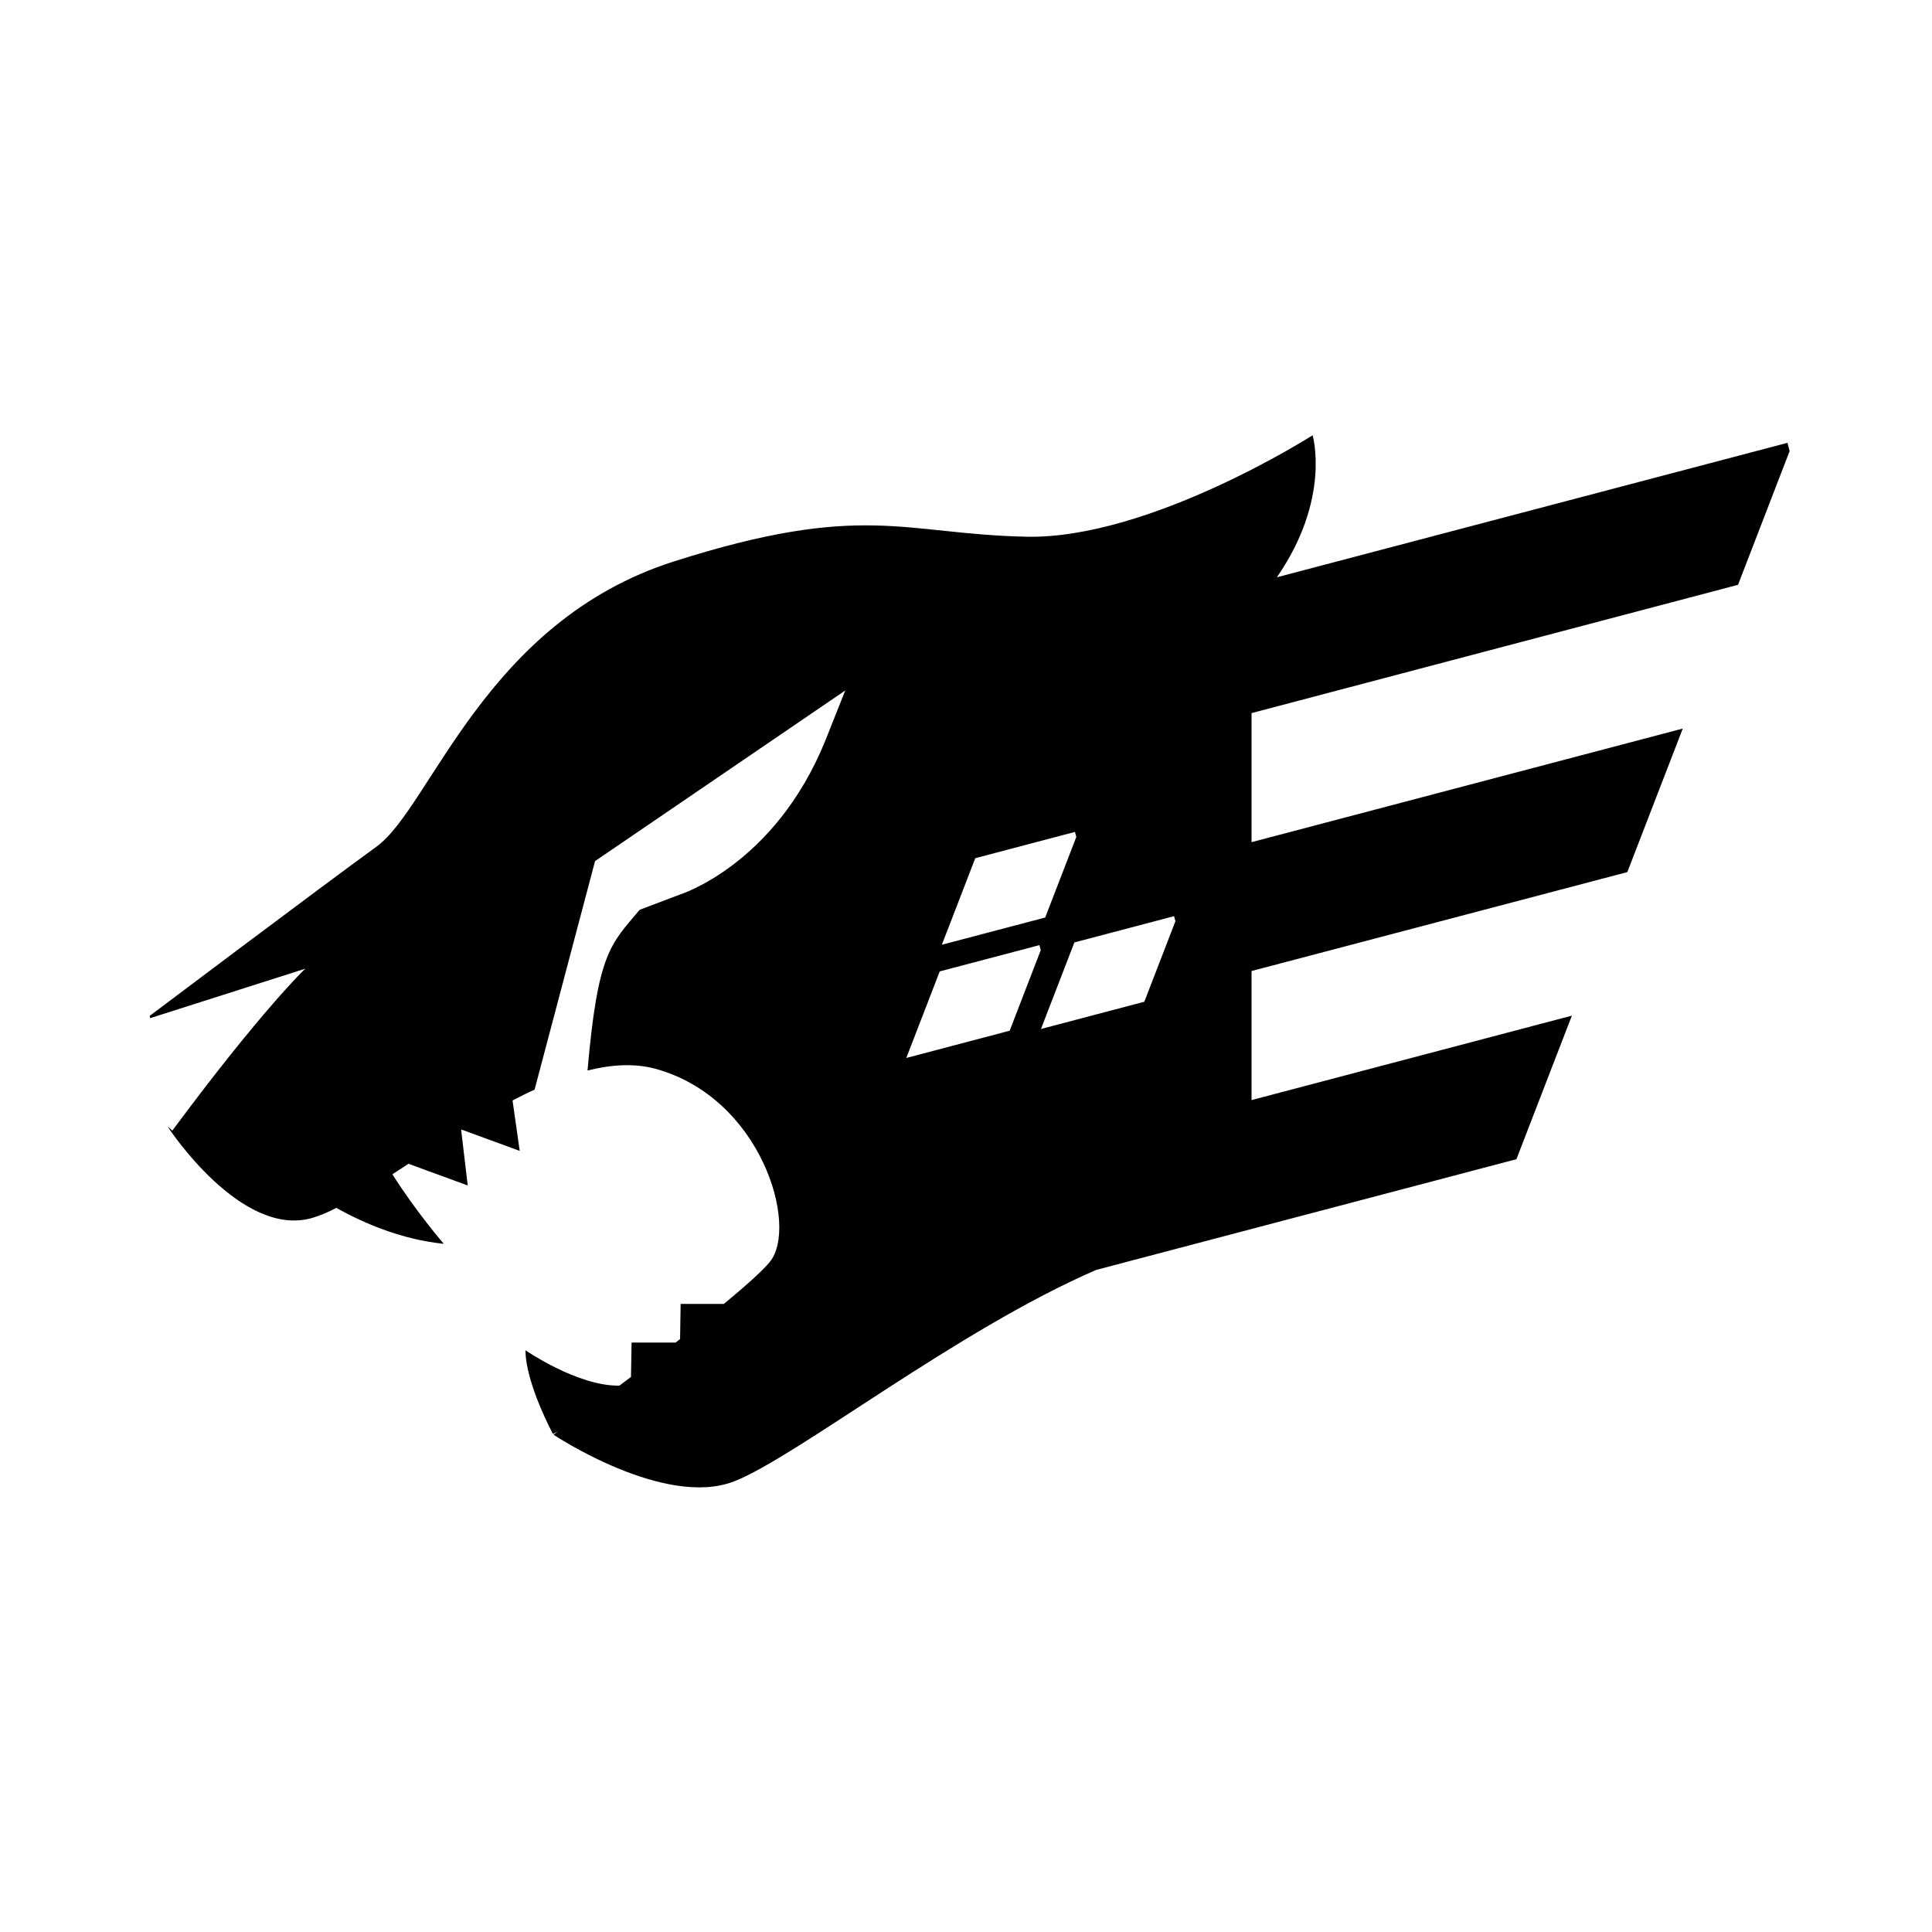
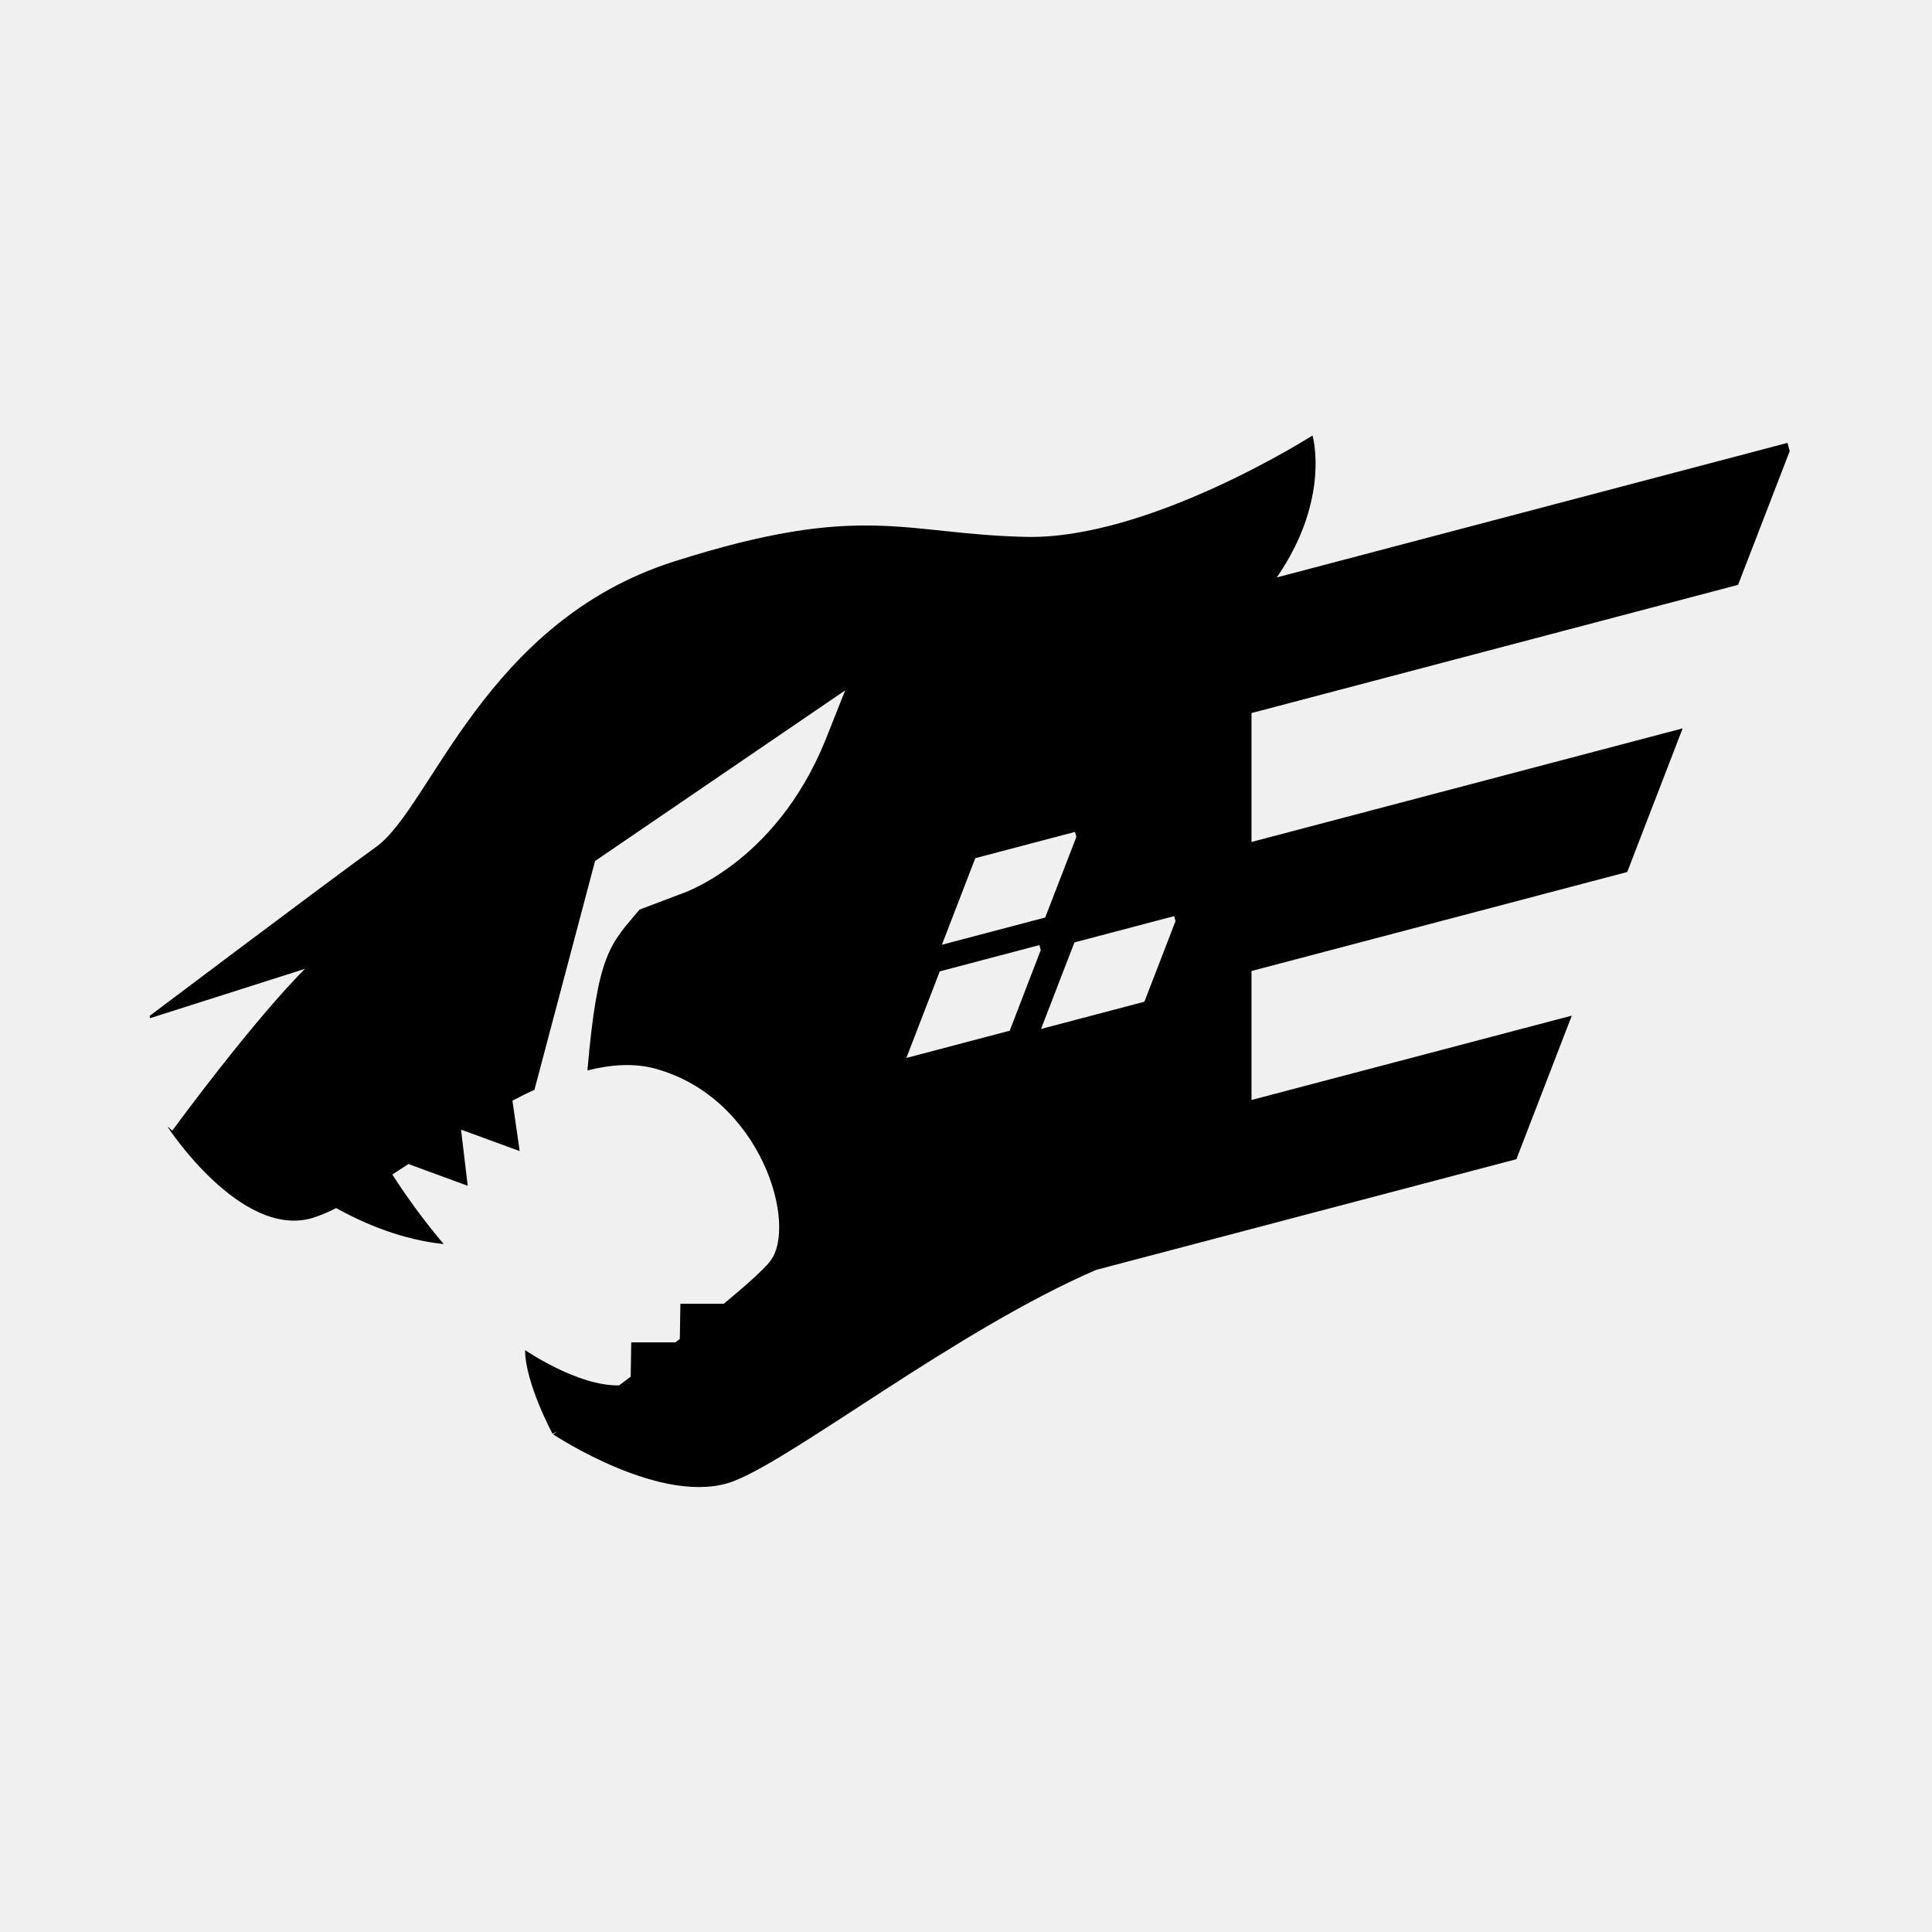
- <svg xmlns="http://www.w3.org/2000/svg" version="1.1" id="Layer_1" x="0px" y="0px" viewBox="0 0 1000 1000" style="enable-background:new 0 0 1000 1000;" xml:space="preserve">
-   <style type="text/css">
- 	.st0{fill:#FFFFFF;}
- </style>
-   <rect x="-25.7" y="-30" class="st0" width="1055.2" height="1055.2" />
-   <path d="M899.6,302.7l26.7-69.2l-1.1-4.3l-264.3,69.6c28.2-40.8,18.5-73.5,18.5-73.5s-84.4,53.9-148.3,52.5  c-63.8-1.4-84.4-18.4-182.3,12.8s-125.6,127-153.9,147.6c-28.4,20.6-117.4,87.6-117.4,87.6l0.2,1.2l80.3-25.6c0,0-22,20.7-68.8,83.8  c0,0-0.8-0.7-2.2-2l0.1,0.4c0,0,37.6,57.5,74.5,46.8c3.7-1.1,7.9-2.8,12.5-5.2c14.8,8.3,34.2,16.4,55.6,18.6c0,0-14.5-16.8-26.6-36  c3.3-2.1,6.6-4.3,10-6.5l-1.6,1.1l30.6,11.2l-3.4-28.7c0.1-0.1,0.2-0.1,0.3-0.2l30,11l-3.7-26.1c3.8-2,7.6-3.9,11.4-5.6L308,445.7  l129.5-88.3l-10.3,25.9c-26.2,64.6-75.5,79.8-75.5,79.8l-20.6,7.8c-15.3,18.1-21.7,22.5-27,83.2c12.3-3.1,24.1-3.8,34.8-1  c55.3,14.9,74.5,81.6,59.6,100c-3.7,4.6-12.6,12.5-23.8,21.8h-22.4l-0.3,18.2c-0.8,0.6-1.5,1.2-2.3,1.8h-22.8l-0.3,17.8  c-2,1.5-4,3-6,4.5c-21.5,0.4-48.6-18.3-48.6-18.3c0,17,14.2,43.3,14.2,43.3s0.9-0.4,2.5-1.2c-1.4,1-2.2,1.6-2.2,1.6  s57.5,38.3,93.6,24.1c32.2-12.6,115.4-78.3,187.3-109.4L784.9,600l28.7-74.3l-165.8,43.7v-66.8l194.5-51.2l28.7-74.3l-223.2,58.8  v-66.8L899.6,302.7z M504.8,444.2l51.6-13.6l0.7,2.6L541,474.9L487.5,489L504.8,444.2z M522.6,533.5l-53.5,14.1l17.3-44.8l51.6-13.6  l0.7,2.6L522.6,533.5z M592.3,518.5l-53.5,14.1l17.3-44.8l51.6-13.6l0.7,2.6L592.3,518.5z" />
+ <svg xmlns="http://www.w3.org/2000/svg" id="Layer_1" data-name="Layer 1" viewBox="0 0 1000 1000">
+   <path d="M899.63,302.72l26.72-69.21-1.15-4.28L660.86,298.88C689,258.1,679.35,225.4,679.35,225.4s-84.41,53.91-148.26,52.49-84.41-18.44-182.31,12.77-125.56,127-153.93,147.55-117.4,87.61-117.4,87.61l.19,1.2,80.26-25.56s-22,20.75-68.77,83.77c0,0-.82-.75-2.18-2l.07.43s37.6,57.46,74.49,46.82A73.31,73.31,0,0,0,174,625.29c14.85,8.27,34.24,16.4,55.65,18.64a343.88,343.88,0,0,1-26.58-36l10-6.51-1.56,1.12,30.57,11.22L238.68,585l.3-.19,30,11-3.74-26.13c3.8-2,7.61-3.87,11.4-5.63L308,445.66l129.46-88.32-10.28,25.89C400.92,447.79,351.62,463,351.62,463l-20.57,7.8c-15.31,18.09-21.74,22.54-27,83.25,12.33-3.11,24.12-3.83,34.8-1,55.33,14.9,74.49,81.58,59.59,100-3.73,4.62-12.61,12.52-23.82,21.77H352.17l-.29,18.19-2.31,1.8H326.73l-.29,17.75c-2,1.54-4,3.05-6,4.52-21.47.45-48.65-18.27-48.65-18.27,0,17,14.19,43.27,14.19,43.27l2.51-1.22-2.15,1.57s57.46,38.31,93.63,24.12C412.17,754,495.44,688.37,567.33,657.3L784.87,600l28.69-74.31L647.78,569.35V502.59l194.47-51.24L870.94,377l-223.16,58.8V369.08ZM504.81,444.19l51.62-13.6.69,2.59L541,474.9,487.52,489Zm17.82,89.3-53.5,14.1,17.29-44.81L538,489.18l.69,2.59Zm69.71-15-53.51,14.1,17.3-44.8,51.62-13.61.69,2.59Z" />
</svg>
